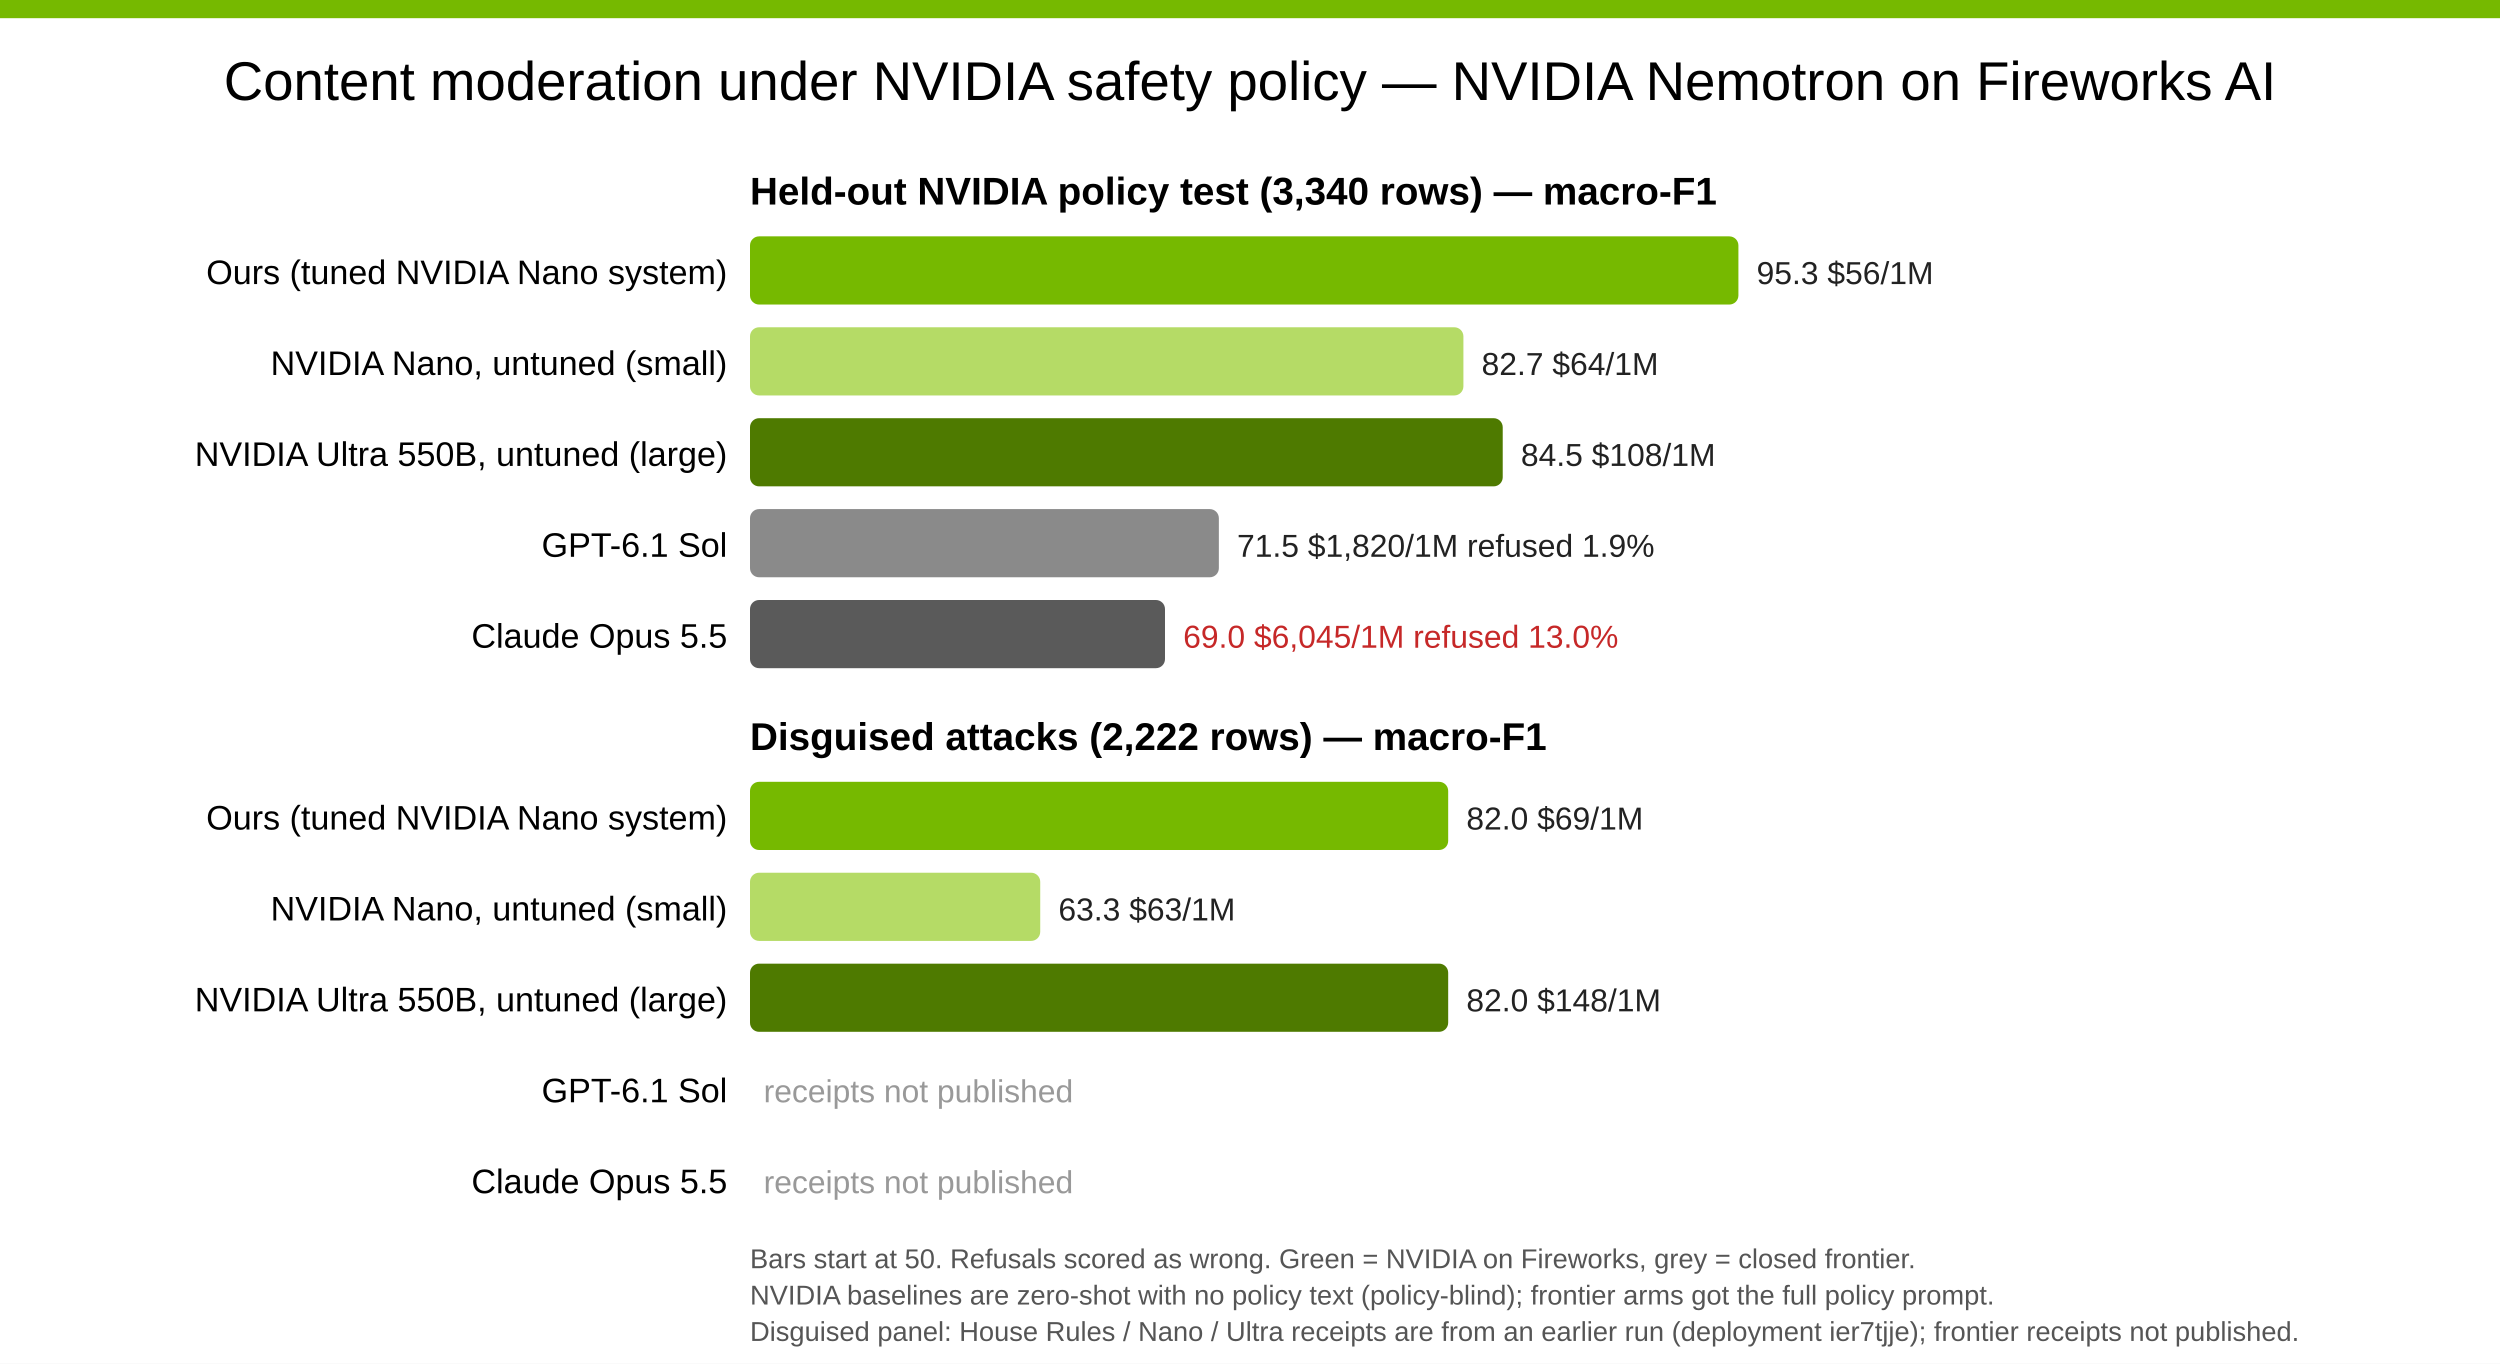
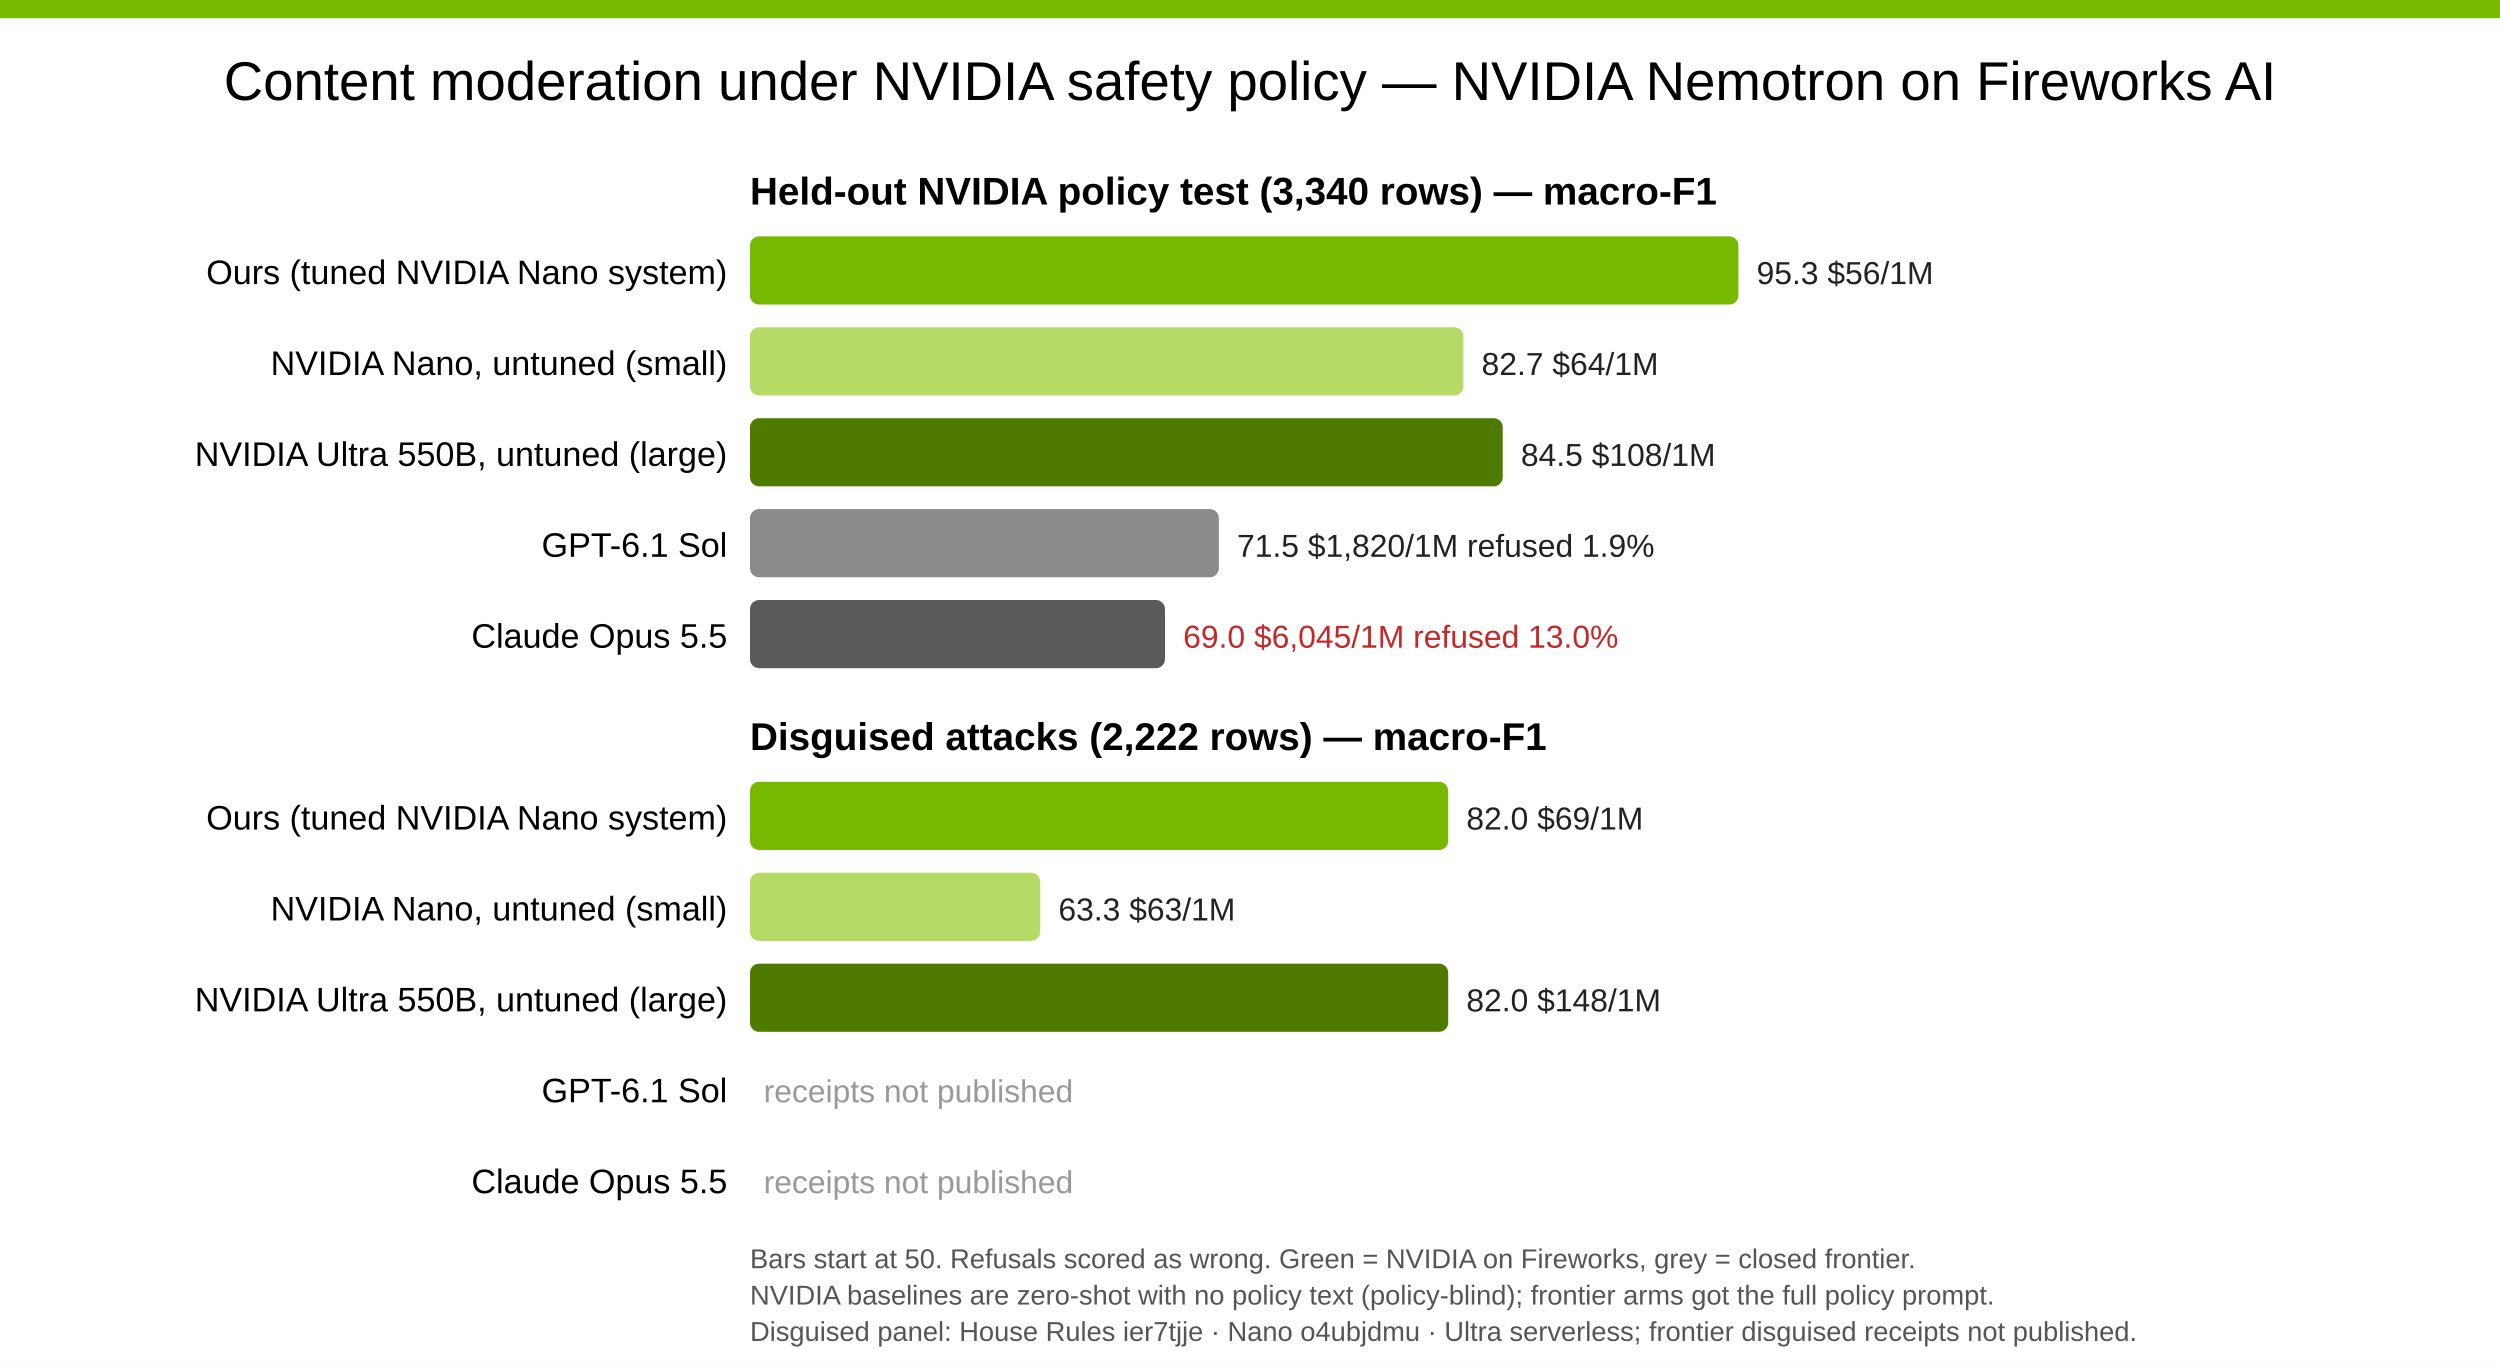
<svg xmlns="http://www.w3.org/2000/svg" width="1100" height="600" font-family="Arial, sans-serif">
  <rect width="1100" height="600" fill="white" />
  <rect width="1100" height="8" fill="#76B900" />
  <text x="550" y="44" font-size="24" text-anchor="middle">Content moderation under NVIDIA safety policy — NVIDIA Nemotron on Fireworks AI</text>
  <text x="330" y="90" font-size="17" font-weight="bold">Held-out NVIDIA policy test (3,340 rows) — macro-F1</text>
  <text x="320" y="125" font-size="15" text-anchor="end">Ours (tuned NVIDIA Nano system)</text>
  <rect x="330" y="104" width="434.9" height="30" rx="4" fill="#76B900" />
  <text x="772.9" y="125" font-size="14" fill="#222">95.3   $56/1M</text>
  <text x="320" y="165" font-size="15" text-anchor="end">NVIDIA Nano, untuned (small)</text>
  <rect x="330" y="144" width="313.9" height="30" rx="4" fill="#B5DB66" />
  <text x="651.9" y="165" font-size="14" fill="#222">82.7   $64/1M</text>
  <text x="320" y="205" font-size="15" text-anchor="end">NVIDIA Ultra 550B, untuned (large)</text>
  <rect x="330" y="184" width="331.2" height="30" rx="4" fill="#4E7A00" />
  <text x="669.2" y="205" font-size="14" fill="#222">84.5   $108/1M</text>
  <text x="320" y="245" font-size="15" text-anchor="end">GPT-6.1 Sol</text>
  <rect x="330" y="224" width="206.3" height="30" rx="4" fill="#8a8a8a" />
  <text x="544.3" y="245" font-size="14" fill="#222">71.5   $1,820/1M   refused 1.9%</text>
  <text x="320" y="285" font-size="15" text-anchor="end">Claude Opus 5.5</text>
  <rect x="330" y="264" width="182.6" height="30" rx="4" fill="#5a5a5a" />
  <text x="520.6" y="285" font-size="14" fill="#c62828">69.0   $6,045/1M   refused 13.0%</text>
  <text x="330" y="330" font-size="17" font-weight="bold">Disguised attacks (2,222 rows) — macro-F1</text>
  <text x="320" y="365" font-size="15" text-anchor="end">Ours (tuned NVIDIA Nano system)</text>
  <rect x="330" y="344" width="307.2" height="30" rx="4" fill="#76B900" />
  <text x="645.2" y="365" font-size="14" fill="#222">82.0   $69/1M</text>
  <text x="320" y="405" font-size="15" text-anchor="end">NVIDIA Nano, untuned (small)</text>
  <rect x="330" y="384" width="127.7" height="30" rx="4" fill="#B5DB66" />
  <text x="465.7" y="405" font-size="14" fill="#222">63.3   $63/1M</text>
  <text x="320" y="445" font-size="15" text-anchor="end">NVIDIA Ultra 550B, untuned (large)</text>
  <rect x="330" y="424" width="307.2" height="30" rx="4" fill="#4E7A00" />
  <text x="645.2" y="445" font-size="14" fill="#222">82.0   $148/1M</text>
  <text x="320" y="485" font-size="15" text-anchor="end">GPT-6.1 Sol</text>
  <text x="336" y="485" font-size="14" fill="#999">receipts not published</text>
  <text x="320" y="525" font-size="15" text-anchor="end">Claude Opus 5.5</text>
  <text x="336" y="525" font-size="14" fill="#999">receipts not published</text>
  <text x="330" y="558" font-size="12" fill="#555">Bars start at 50. Refusals scored as wrong. Green = NVIDIA on Fireworks, grey = closed frontier.</text>
  <text x="330" y="574" font-size="12" fill="#555">NVIDIA baselines are zero-shot with no policy text (policy-blind); frontier arms got the full policy prompt.</text>
-   <text x="330" y="590" font-size="12" fill="#555">Disguised panel: House Rules / Nano / Ultra receipts are from an earlier run (deployment ier7tjje); frontier receipts not published.</text>
+   <text x="330" y="590" font-size="12" fill="#555">Disguised panel: House Rules ier7tjje · Nano o4ubjdmu · Ultra serverless; frontier disguised receipts not published.</text>
</svg>
